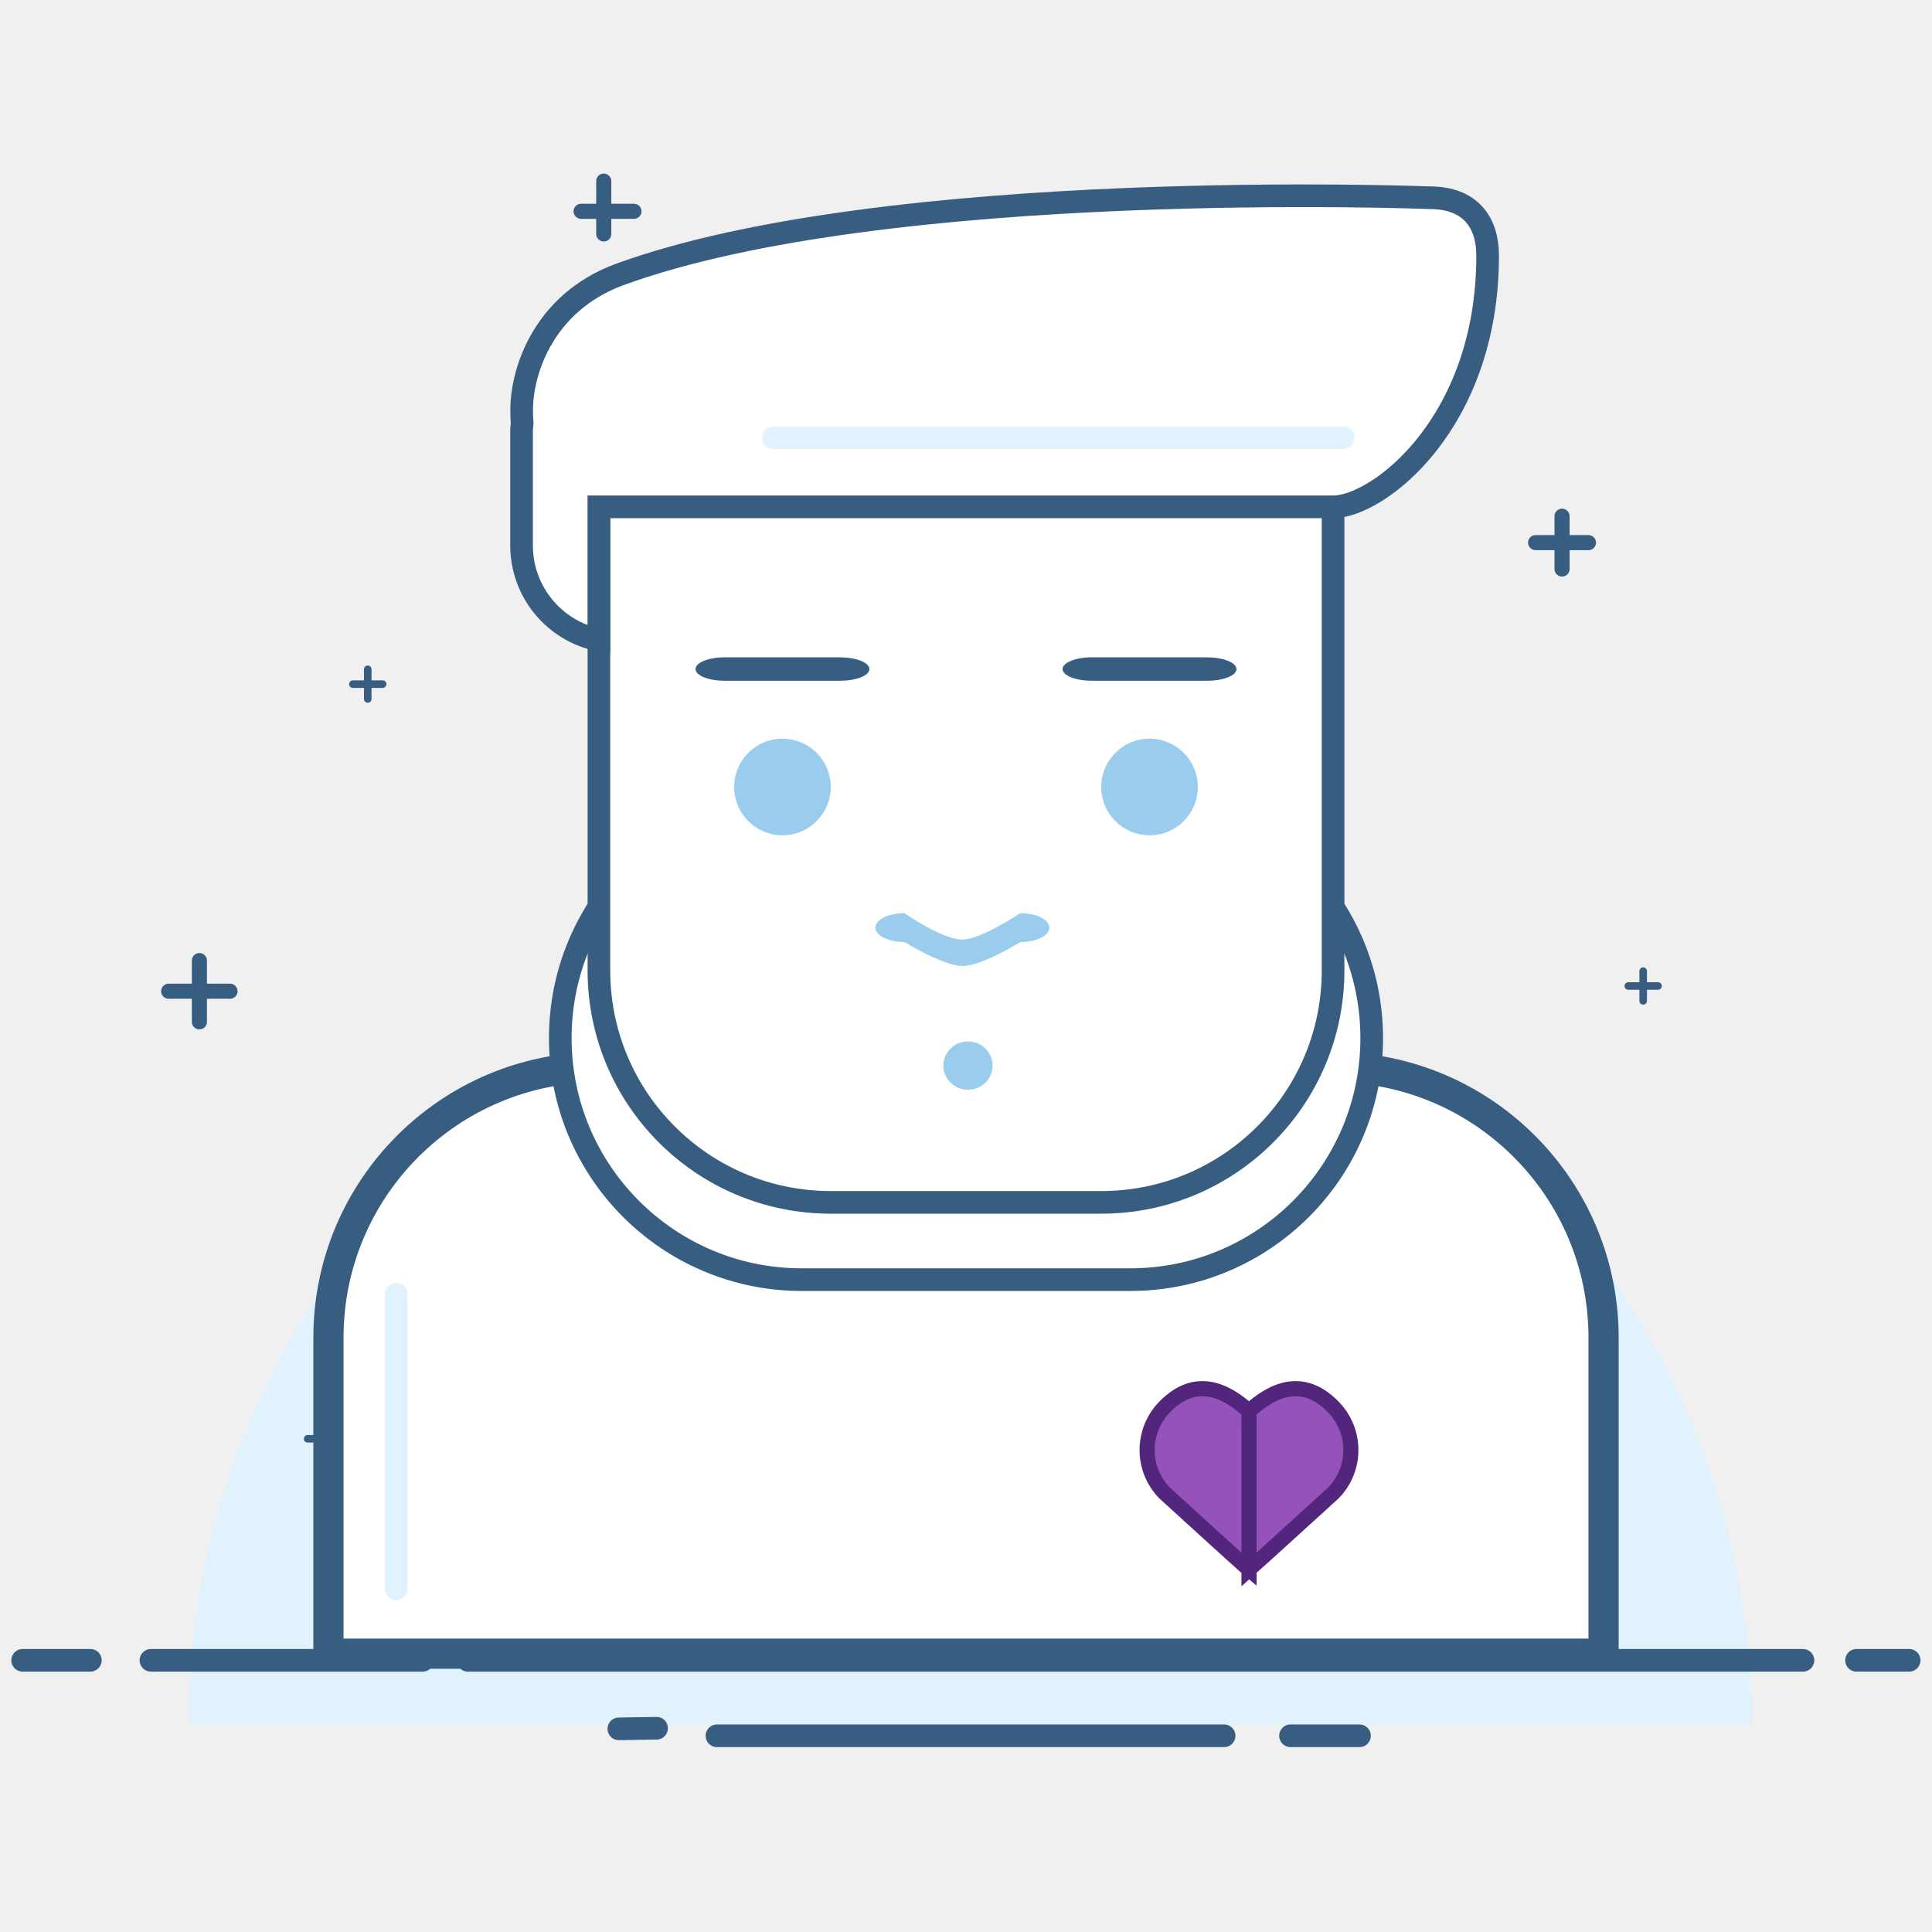
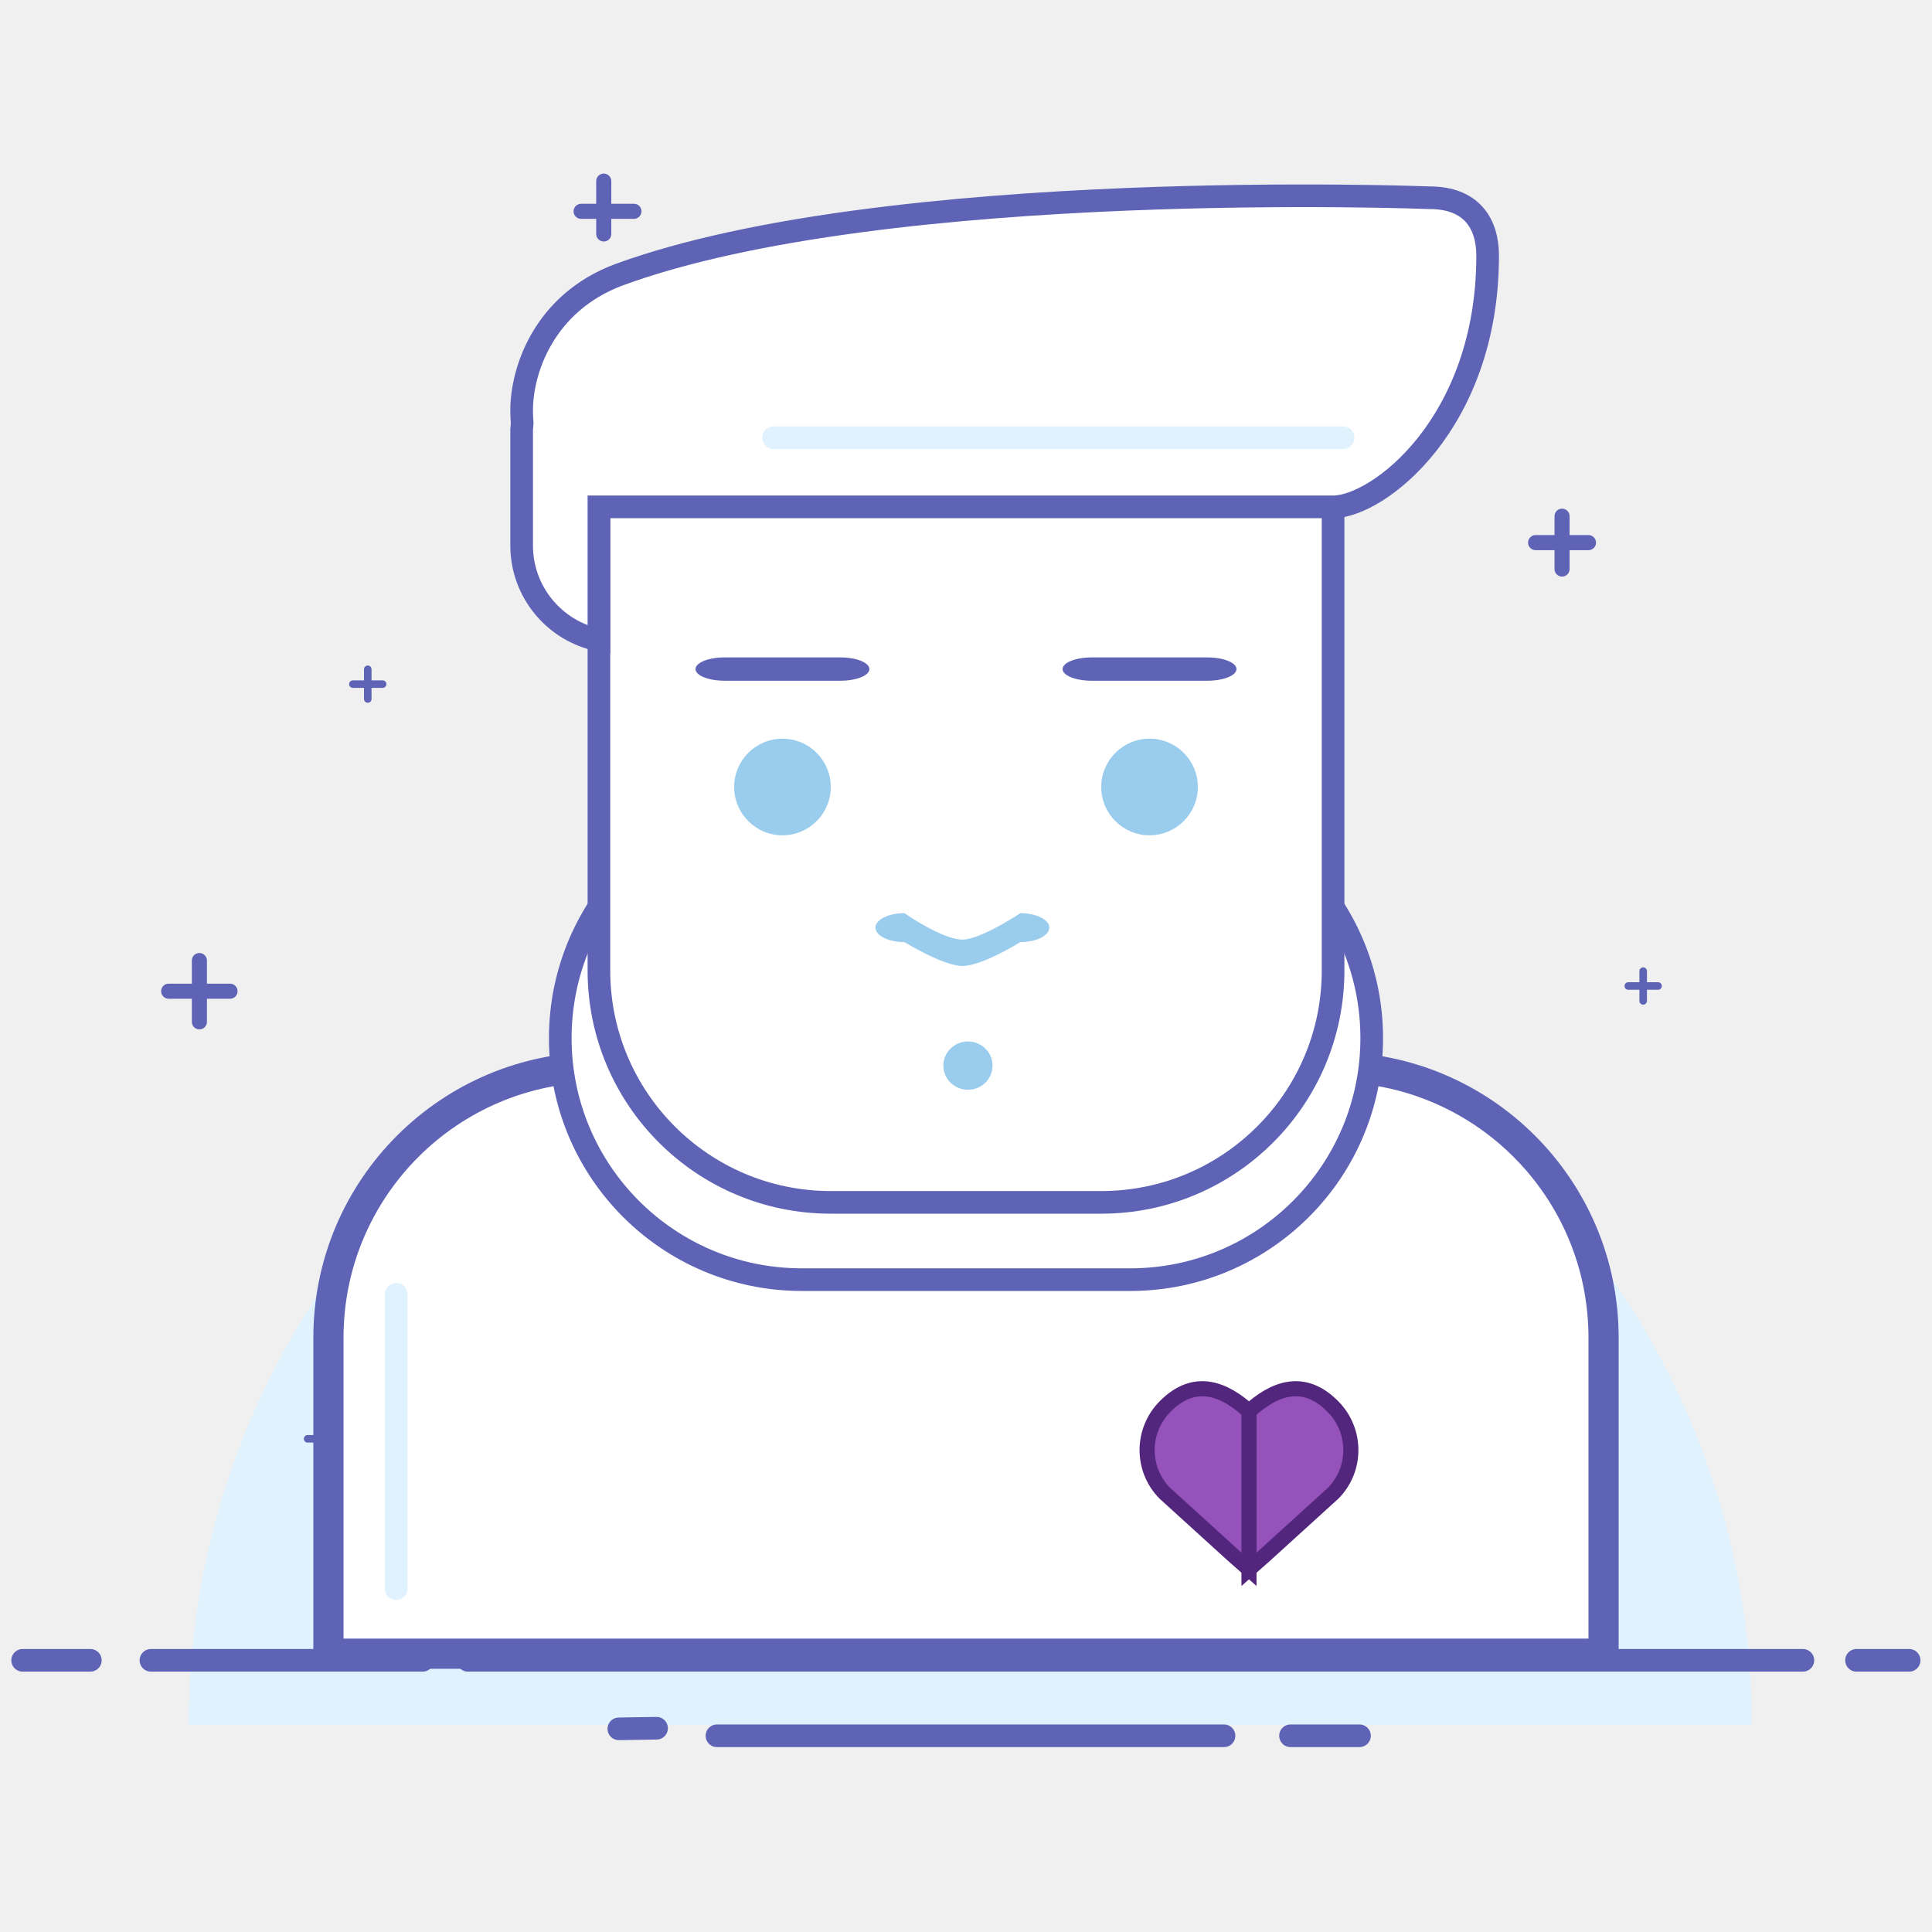
<svg xmlns="http://www.w3.org/2000/svg" width="256" height="256">
  <g fill="none" fill-rule="evenodd">
-     <path fill="#E1F2FF" fill-rule="nonzero" d="M25 228.56C25 171.36 71.37 125 128.56 125c57.2 0 103.56 46.37 103.56 103.56H25z" />
-     <path fill="#FFF" fill-rule="nonzero" stroke="#375D81" stroke-width="4" d="M212.48 177.24c0-19.8-16.05-35.84-35.84-35.84H79.36c-19.8 0-35.84 16.05-35.84 35.84v41.88h168.96v-41.88z" />
-     <path fill="#9452BA" fill-rule="nonzero" stroke="#52267D" stroke-width="2" d="M165.5 188.5V187v20.97c.17-.15 1.48-1.3 11.13-10.1 3.16-3.17 3.15-8.3 0-11.48-4-4.07-7.95-2.3-11.13.6v1.5zM165.5 188.5V187v20.97c-.18-.15-1.5-1.3-11.14-10.1-3.16-3.17-3.14-8.3 0-11.48 4-4.07 7.96-2.3 11.13.6v1.5z" />
-     <path fill="#FFF" fill-rule="nonzero" stroke="#375D81" stroke-width="3" d="M106.24 105.56h43.52c17.67 0 32 14.33 32 32s-14.33 32-32 32h-43.52c-17.67 0-32-14.33-32-32s14.33-32 32-32z" />
-     <path fill="#FFF" fill-rule="nonzero" stroke="#375D81" stroke-width="3" d="M110.08 36.44h35.84c16.97 0 30.72 13.75 30.72 30.72v61.44c0 16.97-13.75 30.72-30.72 30.72h-35.84c-16.97 0-30.72-13.75-30.72-30.72V67.16c0-16.97 13.75-30.72 30.72-30.72z" />
-     <path fill="#375D81" fill-rule="nonzero" d="M160 87.1h-15.36c-2.12 0-3.84.7-3.84 1.56 0 .85 1.72 1.54 3.84 1.54H160c2.12 0 3.84-.7 3.84-1.54 0-.86-1.72-1.55-3.84-1.55z" />
-     <path fill="#9ACDED" fill-rule="nonzero" d="M135.2 121s-5.23 3.5-7.68 3.5c-2.67 0-7.68-3.5-7.68-3.5-2.12 0-3.84.86-3.84 1.92 0 1.05 1.72 1.9 3.84 1.9 0 0 5.17 3.18 7.68 3.18 2.6 0 7.68-3.17 7.68-3.17 2.12 0 3.84-.86 3.84-1.9 0-1.07-1.72-1.93-3.84-1.93z" />
-     <path fill="#375D81" d="M111.36 87.1H96c-2.12 0-3.84.7-3.84 1.56 0 .85 1.72 1.54 3.84 1.54h15.36c2.12 0 3.84-.7 3.84-1.54 0-.86-1.72-1.55-3.84-1.55z" />
-     <path fill="#9ACDED" fill-rule="nonzero" d="M103.68 97.88c-3.54 0-6.4 2.87-6.4 6.4 0 3.54 2.86 6.4 6.4 6.4 3.54 0 6.4-2.86 6.4-6.4 0-3.53-2.86-6.4-6.4-6.4z" />
-     <path fill="#9ACDED" d="M152.32 97.88c-3.54 0-6.4 2.87-6.4 6.4 0 3.54 2.86 6.4 6.4 6.4 3.54 0 6.4-2.86 6.4-6.4 0-3.53-2.86-6.4-6.4-6.4zM128.26 138c-1.8 0-3.26 1.43-3.26 3.2 0 1.77 1.46 3.2 3.26 3.2 1.8 0 3.26-1.43 3.26-3.2 0-1.77-1.46-3.2-3.26-3.2z" />
-     <path fill="#FFF" fill-rule="nonzero" stroke="#375D81" stroke-width="3" d="M79.36 67.16h97.28c5.95 0 20.48-11.03 20.48-33.28 0-4.37-2.23-7.68-7.68-7.68 0 0-71.97-2.83-107.52 10.24-9.82 3.72-12.8 12.6-12.8 17.92 0 .6.02 1.16.07 1.73l-.08.82v15.36c0 6.2 4.4 11.36 10.24 12.54V67.16z" />
-     <path fill="#FFF" fill-rule="nonzero" stroke="#E1F2FF" stroke-width="3" d="M102.5 58h75.47M52.5 171.5v39" stroke-linecap="round" stroke-linejoin="round" />
-     <g fill="#FFF" fill-rule="nonzero" stroke="#375D81" stroke-width="3" stroke-linecap="round" stroke-linejoin="round">
-       <path d="M20 220h36M62 220h176.9M246 220h6.97M3 220h8.97M95 230h67.2M171 230h9.14M87 229l-5 .08" />
+     <path d="M25 228.56C25 171.365 71.365 125 128.56 125s103.56 46.365 103.56 103.56H25z" fill="#E1F2FF" fill-rule="nonzero" />
+     <path d="M212.48 177.24c0-19.794-16.046-35.84-35.84-35.84H79.36c-19.794 0-35.84 16.046-35.84 35.84v41.88h168.96v-41.88z" stroke="#5E63B6" stroke-width="4" fill="#FFF" fill-rule="nonzero" />
+     <path d="M165.497 188.5v-1.505 20.978c.178-.153 1.486-1.308 11.137-10.098 3.157-3.171 3.141-8.295 0-11.484-3.996-4.06-7.957-2.286-11.13.61l-.007 1.499zM165.497 188.5v-1.505 20.978c-.178-.153-1.487-1.308-11.138-10.098-3.156-3.171-3.141-8.295 0-11.484 3.996-4.06 7.958-2.286 11.13.61l.008 1.499z" stroke="#52267D" stroke-width="2" fill="#9452BA" fill-rule="nonzero" />
+     <path d="M106.24 105.56h43.52c17.672 0 32 14.328 32 32s-14.328 32-32 32h-43.52c-17.672 0-32-14.328-32-32s14.328-32 32-32z" stroke="#5E63B6" stroke-width="3" fill="#FFF" fill-rule="nonzero" />
+     <path d="M110.08 36.44h35.84c16.965 0 30.72 13.755 30.72 30.72v61.44c0 16.965-13.755 30.72-30.72 30.72h-35.84c-16.965 0-30.72-13.755-30.72-30.72V67.16c0-16.965 13.755-30.72 30.72-30.72z" stroke="#5E63B6" stroke-width="3" fill="#FFF" fill-rule="nonzero" />
+     <path d="M160 87.111h-15.36c-2.12 0-3.84.692-3.84 1.545 0 .852 1.72 1.544 3.84 1.544H160c2.12 0 3.84-.692 3.84-1.544 0-.853-1.72-1.545-3.84-1.545z" fill="#5E63B6" fill-rule="nonzero" />
+     <path d="M135.2 121s-5.226 3.5-7.68 3.5c-2.666 0-7.68-3.5-7.68-3.5-2.12 0-3.84.858-3.84 1.916 0 1.058 1.72 1.916 3.84 1.916 0 0 5.173 3.168 7.68 3.168 2.613 0 7.68-3.168 7.68-3.168 2.12 0 3.84-.858 3.84-1.916 0-1.058-1.72-1.916-3.84-1.916z" fill="#9ACDED" fill-rule="nonzero" />
+     <path d="M111.36 87.111H96c-2.12 0-3.84.692-3.84 1.545 0 .852 1.72 1.544 3.84 1.544h15.36c2.12 0 3.84-.692 3.84-1.544 0-.853-1.72-1.545-3.84-1.545z" fill="#5E63B6" />
+     <path d="M103.68 97.88a6.4 6.4 0 1 0 .001 12.801 6.4 6.4 0 0 0-.001-12.801z" fill="#9ACDED" fill-rule="nonzero" />
+     <path d="M152.32 97.88a6.4 6.4 0 1 0 .001 12.801 6.4 6.4 0 0 0-.001-12.801zM128.26 138c-1.8 0-3.26 1.434-3.26 3.2 0 1.768 1.46 3.2 3.26 3.2 1.8 0 3.26-1.432 3.26-3.2 0-1.766-1.46-3.2-3.26-3.2z" fill="#9ACDED" />
+     <path d="M79.36 67.16h97.28c5.95 0 20.48-11.028 20.48-33.28 0-4.37-2.23-7.677-7.68-7.677 0 0-71.974-2.83-107.52 10.237-9.815 3.725-12.8 12.59-12.8 17.92 0 .587.025 1.164.073 1.73l-.073.83v15.36c0 6.19 4.398 11.356 10.24 12.541V67.16z" stroke="#5E63B6" stroke-width="3" fill="#FFF" fill-rule="nonzero" />
+     <path d="M102.5 58h75.47M52.5 171.5v39" stroke="#E1F2FF" stroke-width="3" fill="#FFF" fill-rule="nonzero" stroke-linecap="round" stroke-linejoin="round" />
+     <g fill="#FFF" fill-rule="nonzero" stroke="#5E63B6" stroke-linecap="round" stroke-linejoin="round" stroke-width="3">
+       <path d="M20 220h36M62 220h176.89M246 220h6.97M3 220h8.97M95 230h67.19M171 230h9.14M87 229l-5 .08" />
    </g>
-     <g stroke="#375D81" stroke-linecap="round">
-       <path stroke-width="2" d="M206.98 68.4v7M210.48 71.9h-7M80 24v7M84 28h-7" stroke-linejoin="round" />
+     <g stroke="#5E63B6" stroke-linecap="round">
+       <path d="M206.98 68.4v7M210.48 71.9h-7M80 24v7M84 28h-7" stroke-width="2" stroke-linejoin="round" />
      <path d="M42.73 188.68v3.94M44.7 190.65h-3.94" />
      <path d="M217.73 128.68v3.94M219.7 130.65h-3.94" stroke-linejoin="round" />
      <path d="M48.73 88.68v3.94M50.7 90.65h-3.94" />
-       <path fill="#FFF" fill-rule="nonzero" stroke-width="2" d="M26.42 127.28v8.12M30.48 131.34h-8.13" />
+       <path d="M26.42 127.28v8.12M30.48 131.34h-8.13" stroke-width="2" fill="#FFF" fill-rule="nonzero" />
    </g>
  </g>
</svg>
